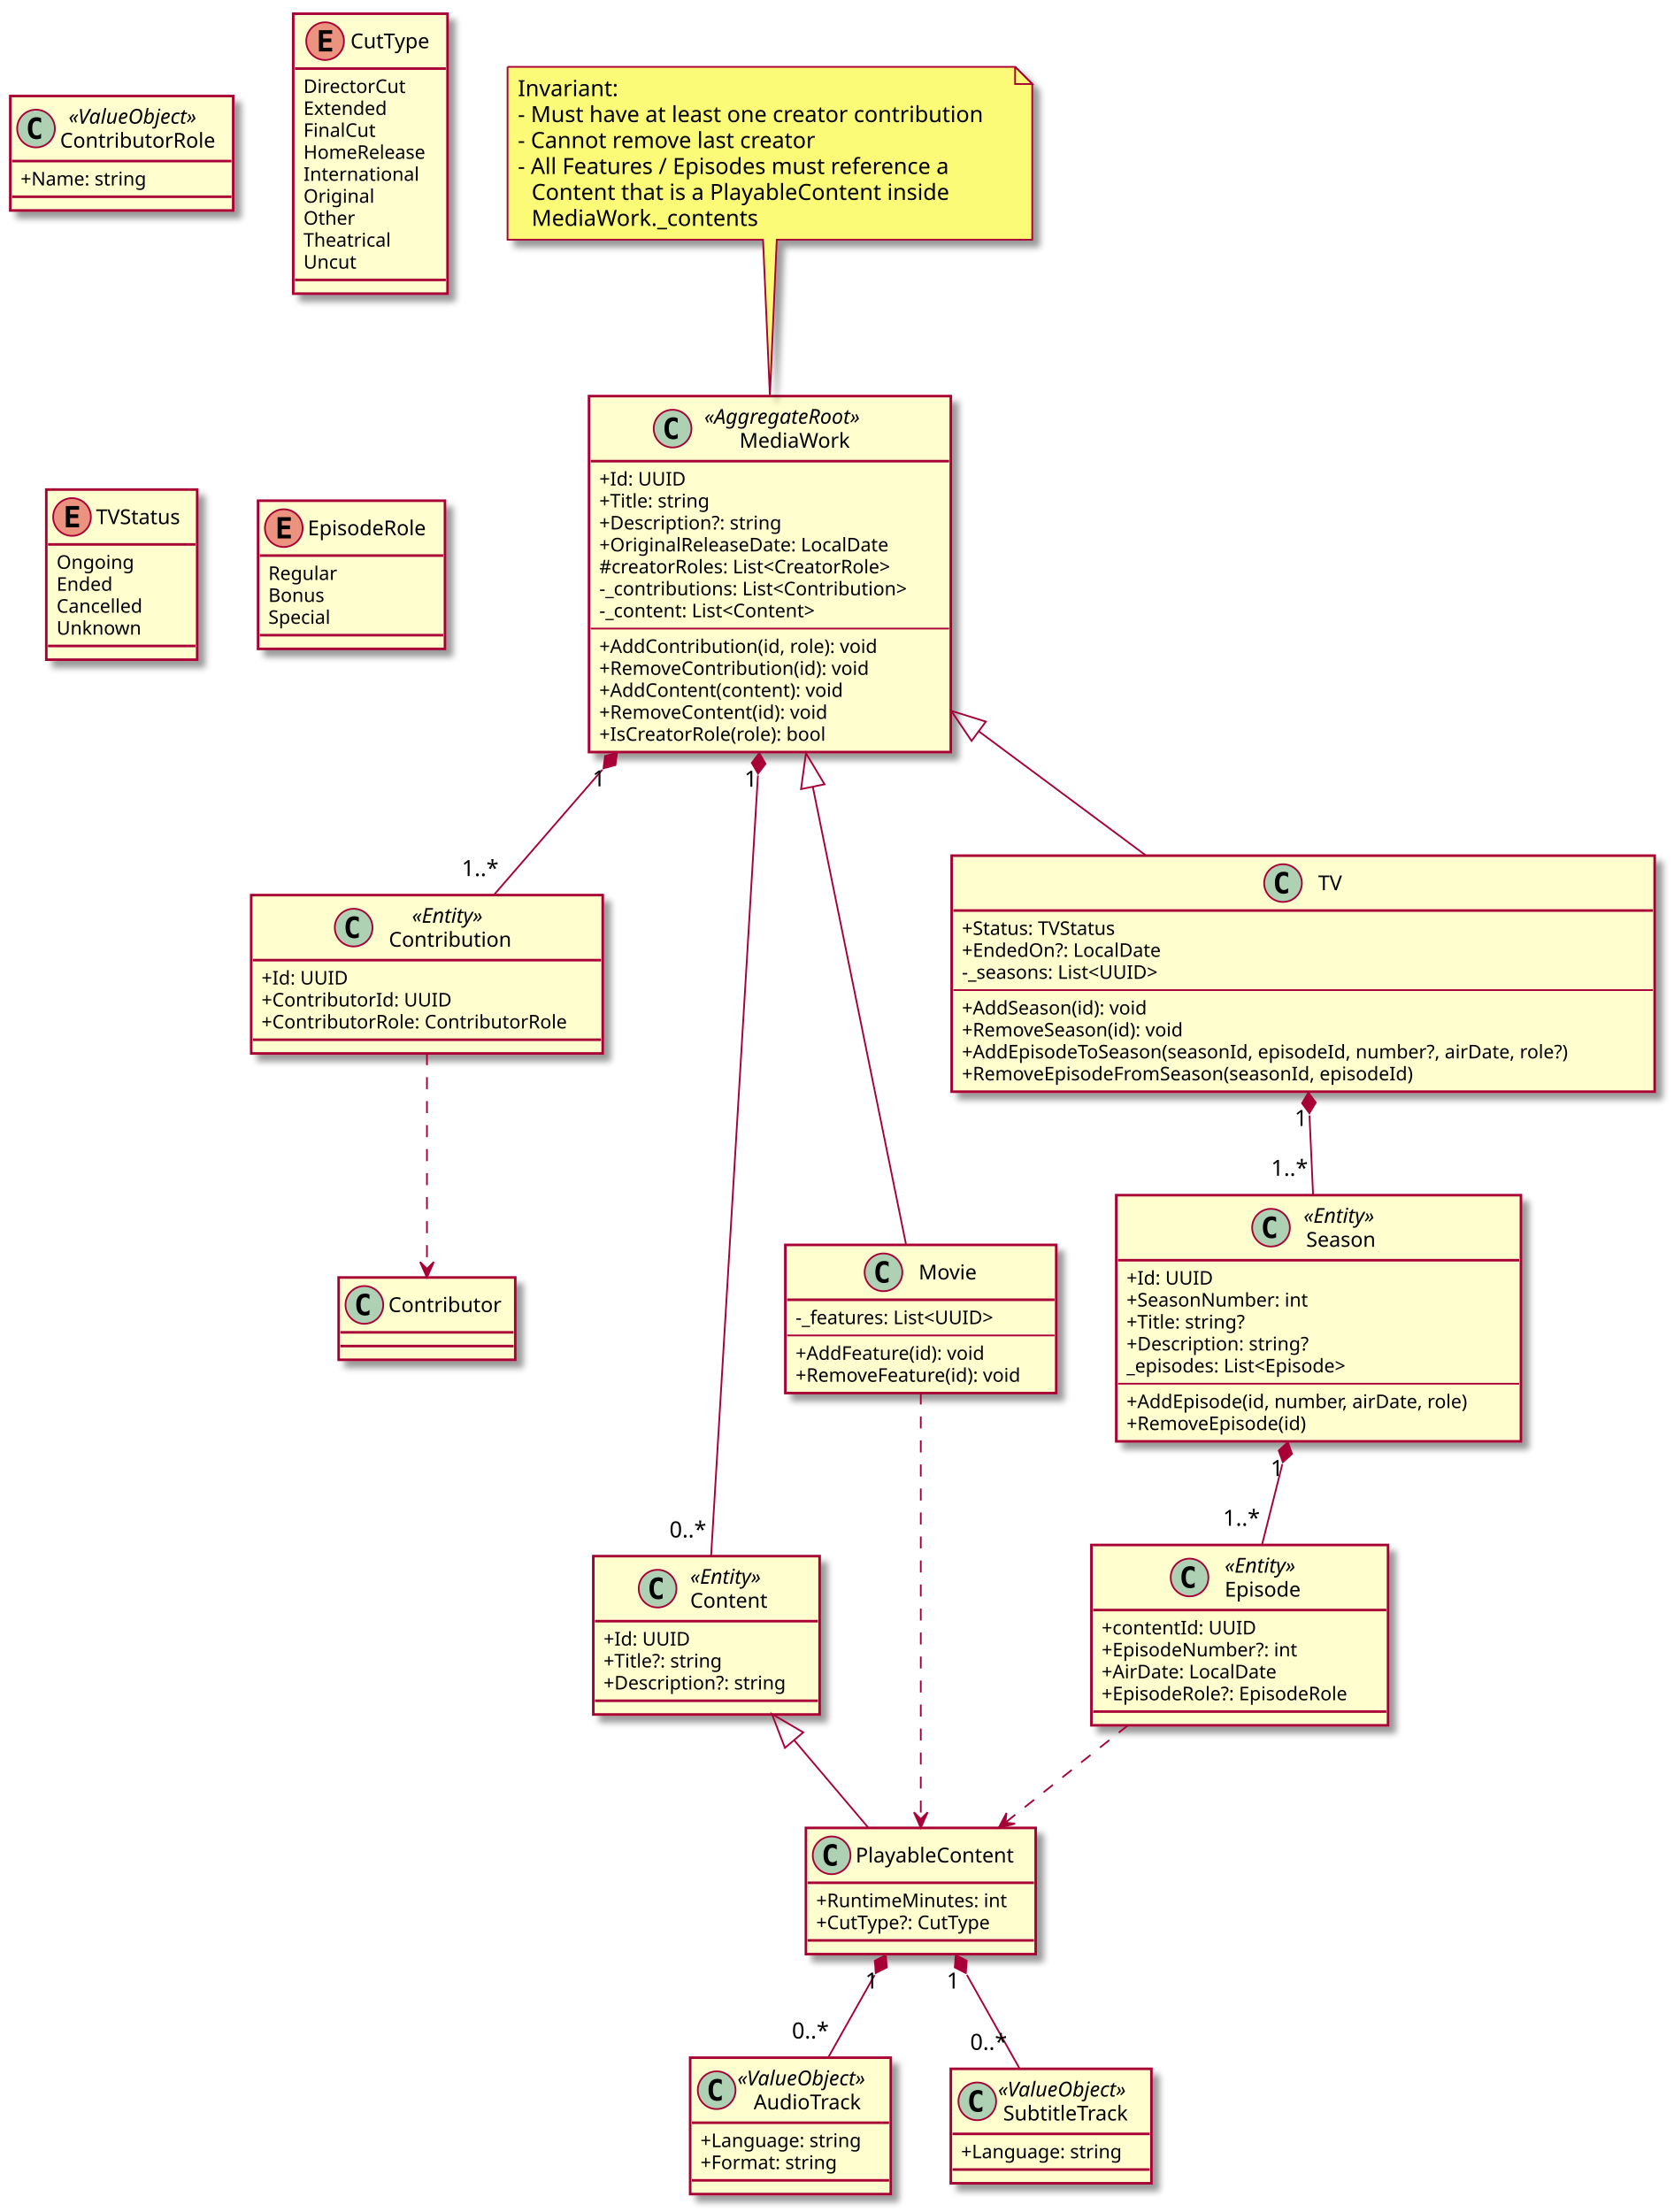
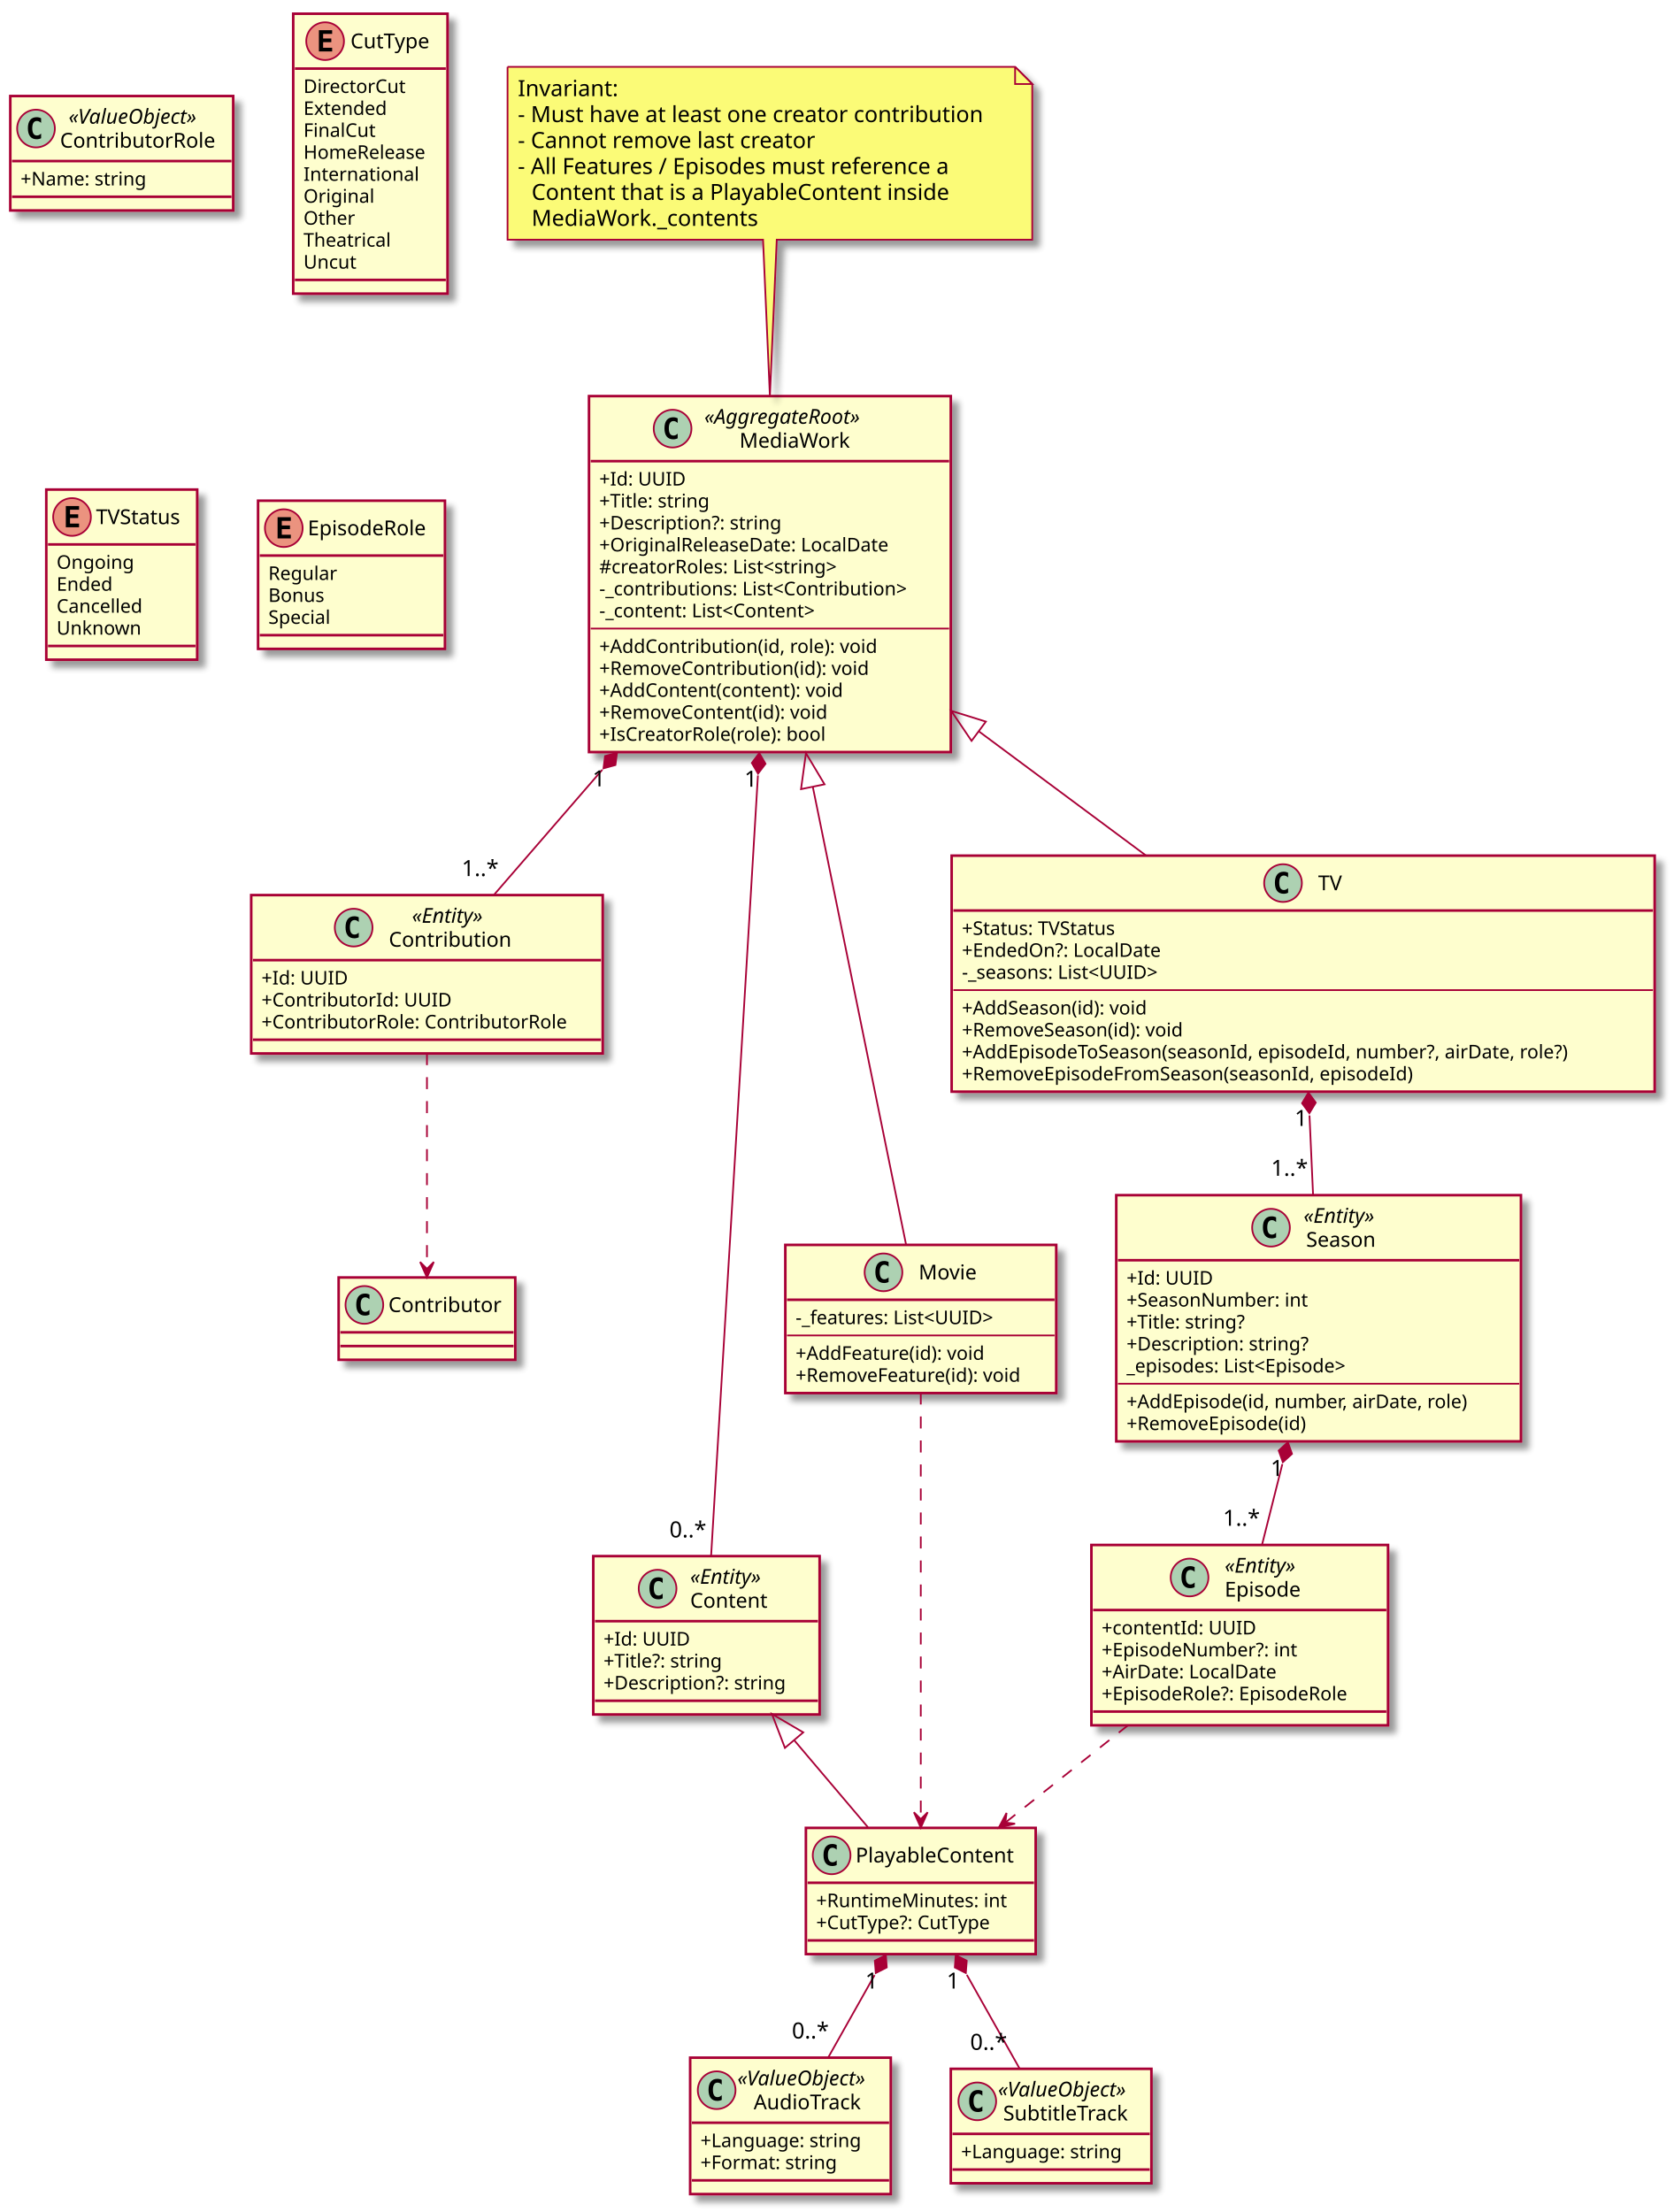
<svg xmlns="http://www.w3.org/2000/svg" contentScriptType="application/ecmascript" contentStyleType="text/css" height="1290px" preserveAspectRatio="none" style="width:976px;height:1290px;" version="1.1" viewBox="0 0 976 1290" width="976px" zoomAndPan="magnify">
  <defs>
-     <filter height="300%" id="f5ajx47q8a0nr" width="300%" x="-1" y="-1">
+     <filter height="300%" id="f1f60ja5nrjc5w" width="300%" x="-1" y="-1">
      <feGaussianBlur result="blurOut" stdDeviation="2.0" />
      <feColorMatrix in="blurOut" result="blurOut2" type="matrix" values="0 0 0 0 0 0 0 0 0 0 0 0 0 0 0 0 0 0 .4 0" />
      <feOffset dx="4.0" dy="4.0" in="blurOut2" result="blurOut3" />
      <feBlend in="SourceGraphic" in2="blurOut3" mode="normal" />
    </filter>
  </defs>
  <g>
-     <rect fill="#FEFECE" filter="url(#f5ajx47q8a0nr)" height="207.594" id="MediaWork" style="stroke: #A80036; stroke-width: 1.5;" width="211" x="343.5" y="231" />
+     <rect fill="#FEFECE" filter="url(#f1f60ja5nrjc5w)" height="207.594" id="MediaWork" style="stroke: #A80036; stroke-width: 1.5;" width="211" x="343.5" y="231" />
    <ellipse cx="392.25" cy="249.969" fill="#ADD1B2" rx="11" ry="11" style="stroke: #A80036; stroke-width: 1.0;" />
    <path d="M395.219,255.609 Q394.641,255.906 394,256.047 Q393.359,256.203 392.656,256.203 Q390.156,256.203 388.828,254.562 Q387.516,252.906 387.516,249.781 Q387.516,246.656 388.828,245 Q390.156,243.344 392.656,243.344 Q393.359,243.344 394,243.5 Q394.656,243.656 395.219,243.953 L395.219,246.672 Q394.594,246.094 394,245.828 Q393.406,245.547 392.781,245.547 Q391.438,245.547 390.75,246.625 Q390.062,247.688 390.062,249.781 Q390.062,251.875 390.75,252.953 Q391.438,254.016 392.781,254.016 Q393.406,254.016 394,253.75 Q394.594,253.469 395.219,252.891 L395.219,255.609 Z " />
    <text fill="#000000" font-family="sans-serif" font-size="12" font-style="italic" lengthAdjust="spacingAndGlyphs" textLength="109" x="410.75" y="247.139">«AggregateRoot»</text>
    <text fill="#000000" font-family="sans-serif" font-size="12" lengthAdjust="spacingAndGlyphs" textLength="68" x="431.25" y="261.107">MediaWork</text>
    <line style="stroke: #A80036; stroke-width: 1.5;" x1="344.5" x2="553.5" y1="268.938" y2="268.938" />
    <text fill="#000000" font-family="sans-serif" font-size="11" lengthAdjust="spacingAndGlyphs" textLength="54" x="349.5" y="283.148">+Id: UUID</text>
    <text fill="#000000" font-family="sans-serif" font-size="11" lengthAdjust="spacingAndGlyphs" textLength="74" x="349.5" y="295.953">+Title: string</text>
    <text fill="#000000" font-family="sans-serif" font-size="11" lengthAdjust="spacingAndGlyphs" textLength="120" x="349.5" y="308.757">+Description?: string</text>
    <text fill="#000000" font-family="sans-serif" font-size="11" lengthAdjust="spacingAndGlyphs" textLength="187" x="349.5" y="321.562">+OriginalReleaseDate: LocalDate</text>
-     <text fill="#000000" font-family="sans-serif" font-size="11" lengthAdjust="spacingAndGlyphs" textLength="194" x="349.5" y="334.367">#creatorRoles: List&lt;CreatorRole&gt;</text>
+     <text fill="#000000" font-family="sans-serif" font-size="11" lengthAdjust="spacingAndGlyphs" textLength="160" x="349.5" y="334.367">#creatorRoles: List&lt;string&gt;</text>
    <text fill="#000000" font-family="sans-serif" font-size="11" lengthAdjust="spacingAndGlyphs" textLength="199" x="349.5" y="347.171">-_contributions: List&lt;Contribution&gt;</text>
    <text fill="#000000" font-family="sans-serif" font-size="11" lengthAdjust="spacingAndGlyphs" textLength="142" x="349.5" y="359.976">-_content: List&lt;Content&gt;</text>
    <line style="stroke: #A80036; stroke-width: 1.0;" x1="344.5" x2="553.5" y1="366.57" y2="366.57" />
    <text fill="#000000" font-family="sans-serif" font-size="11" lengthAdjust="spacingAndGlyphs" textLength="178" x="349.5" y="380.781">+AddContribution(id, role): void</text>
    <text fill="#000000" font-family="sans-serif" font-size="11" lengthAdjust="spacingAndGlyphs" textLength="172" x="349.5" y="393.585">+RemoveContribution(id): void</text>
    <text fill="#000000" font-family="sans-serif" font-size="11" lengthAdjust="spacingAndGlyphs" textLength="155" x="349.5" y="406.39">+AddContent(content): void</text>
    <text fill="#000000" font-family="sans-serif" font-size="11" lengthAdjust="spacingAndGlyphs" textLength="147" x="349.5" y="419.195">+RemoveContent(id): void</text>
    <text fill="#000000" font-family="sans-serif" font-size="11" lengthAdjust="spacingAndGlyphs" textLength="148" x="349.5" y="432">+IsCreatorRole(role): bool</text>
-     <path d="M296,39 L296,139.797 A0,0 0 0 0 296,139.797 L445,139.797 L449,230.97 L453,139.797 L602,139.797 A0,0 0 0 0 602,139.797 L602,49 L592,39 L296,39 A0,0 0 0 0 296,39 " fill="#FBFB77" filter="url(#f5ajx47q8a0nr)" style="stroke: #A80036; stroke-width: 1.0;" />
+     <path d="M296,39 L296,139.797 A0,0 0 0 0 296,139.797 L445,139.797 L449,230.97 L453,139.797 L602,139.797 A0,0 0 0 0 602,139.797 L602,49 L592,39 L296,39 A0,0 0 0 0 296,39 " fill="#FBFB77" filter="url(#f1f60ja5nrjc5w)" style="stroke: #A80036; stroke-width: 1.0;" />
    <path d="M592,39 L592,49 L602,49 L592,39 " fill="#FBFB77" style="stroke: #A80036; stroke-width: 1.0;" />
    <text fill="#000000" font-family="sans-serif" font-size="13" lengthAdjust="spacingAndGlyphs" textLength="59" x="302" y="56.067">Invariant:</text>
    <text fill="#000000" font-family="sans-serif" font-size="13" lengthAdjust="spacingAndGlyphs" textLength="285" x="302" y="71.2">- Must have at least one creator contribution</text>
    <text fill="#000000" font-family="sans-serif" font-size="13" lengthAdjust="spacingAndGlyphs" textLength="185" x="302" y="86.332">- Cannot remove last creator</text>
    <text fill="#000000" font-family="sans-serif" font-size="13" lengthAdjust="spacingAndGlyphs" textLength="267" x="302" y="101.465">- All Features / Episodes must reference a</text>
    <text fill="#000000" font-family="sans-serif" font-size="13" lengthAdjust="spacingAndGlyphs" textLength="256" x="310" y="116.598">Content that is a PlayableContent inside</text>
    <text fill="#000000" font-family="sans-serif" font-size="13" lengthAdjust="spacingAndGlyphs" textLength="136" x="310" y="131.731">MediaWork._contents</text>
-     <rect fill="#FEFECE" filter="url(#f5ajx47q8a0nr)" height="92.352" id="Contribution" style="stroke: #A80036; stroke-width: 1.5;" width="205" x="146.5" y="522" />
+     <rect fill="#FEFECE" filter="url(#f1f60ja5nrjc5w)" height="92.352" id="Contribution" style="stroke: #A80036; stroke-width: 1.5;" width="205" x="146.5" y="522" />
    <ellipse cx="206.25" cy="540.969" fill="#ADD1B2" rx="11" ry="11" style="stroke: #A80036; stroke-width: 1.0;" />
    <path d="M209.219,546.609 Q208.641,546.906 208,547.047 Q207.359,547.203 206.656,547.203 Q204.156,547.203 202.828,545.562 Q201.516,543.906 201.516,540.781 Q201.516,537.656 202.828,536 Q204.156,534.344 206.656,534.344 Q207.359,534.344 208,534.5 Q208.656,534.656 209.219,534.953 L209.219,537.672 Q208.594,537.094 208,536.828 Q207.406,536.547 206.781,536.547 Q205.438,536.547 204.75,537.625 Q204.062,538.688 204.062,540.781 Q204.062,542.875 204.75,543.953 Q205.438,545.016 206.781,545.016 Q207.406,545.016 208,544.75 Q208.594,544.469 209.219,543.891 L209.219,546.609 Z " />
    <text fill="#000000" font-family="sans-serif" font-size="12" font-style="italic" lengthAdjust="spacingAndGlyphs" textLength="50" x="240.25" y="538.139">«Entity»</text>
    <text fill="#000000" font-family="sans-serif" font-size="12" lengthAdjust="spacingAndGlyphs" textLength="77" x="226.75" y="552.107">Contribution</text>
    <line style="stroke: #A80036; stroke-width: 1.5;" x1="147.5" x2="350.5" y1="559.938" y2="559.938" />
    <text fill="#000000" font-family="sans-serif" font-size="11" lengthAdjust="spacingAndGlyphs" textLength="54" x="152.5" y="574.148">+Id: UUID</text>
    <text fill="#000000" font-family="sans-serif" font-size="11" lengthAdjust="spacingAndGlyphs" textLength="118" x="152.5" y="586.953">+ContributorId: UUID</text>
    <text fill="#000000" font-family="sans-serif" font-size="11" lengthAdjust="spacingAndGlyphs" textLength="193" x="152.5" y="599.757">+ContributorRole: ContributorRole</text>
    <line style="stroke: #A80036; stroke-width: 1.5;" x1="147.5" x2="350.5" y1="606.352" y2="606.352" />
-     <rect fill="#FEFECE" filter="url(#f5ajx47q8a0nr)" height="66.742" id="ContributorRole" style="stroke: #A80036; stroke-width: 1.5;" width="130" x="6" y="56" />
+     <rect fill="#FEFECE" filter="url(#f1f60ja5nrjc5w)" height="66.742" id="ContributorRole" style="stroke: #A80036; stroke-width: 1.5;" width="130" x="6" y="56" />
    <ellipse cx="21" cy="74.969" fill="#ADD1B2" rx="11" ry="11" style="stroke: #A80036; stroke-width: 1.0;" />
    <path d="M23.969,80.609 Q23.391,80.906 22.75,81.047 Q22.109,81.203 21.406,81.203 Q18.906,81.203 17.578,79.562 Q16.266,77.906 16.266,74.781 Q16.266,71.656 17.578,70 Q18.906,68.344 21.406,68.344 Q22.109,68.344 22.75,68.5 Q23.406,68.656 23.969,68.953 L23.969,71.672 Q23.344,71.094 22.75,70.828 Q22.156,70.547 21.531,70.547 Q20.188,70.547 19.5,71.625 Q18.812,72.688 18.812,74.781 Q18.812,76.875 19.5,77.953 Q20.188,79.016 21.531,79.016 Q22.156,79.016 22.75,78.75 Q23.344,78.469 23.969,77.891 L23.969,80.609 Z " />
    <text fill="#000000" font-family="sans-serif" font-size="12" font-style="italic" lengthAdjust="spacingAndGlyphs" textLength="88" x="40" y="72.139">«ValueObject»</text>
    <text fill="#000000" font-family="sans-serif" font-size="12" lengthAdjust="spacingAndGlyphs" textLength="98" x="35" y="86.107">ContributorRole</text>
    <line style="stroke: #A80036; stroke-width: 1.5;" x1="7" x2="135" y1="93.938" y2="93.938" />
    <text fill="#000000" font-family="sans-serif" font-size="11" lengthAdjust="spacingAndGlyphs" textLength="83" x="12" y="108.148">+Name: string</text>
    <line style="stroke: #A80036; stroke-width: 1.5;" x1="7" x2="135" y1="114.742" y2="114.742" />
-     <rect fill="#FEFECE" filter="url(#f5ajx47q8a0nr)" height="92.352" id="Content" style="stroke: #A80036; stroke-width: 1.5;" width="132" x="346" y="907.5" />
+     <rect fill="#FEFECE" filter="url(#f1f60ja5nrjc5w)" height="92.352" id="Content" style="stroke: #A80036; stroke-width: 1.5;" width="132" x="346" y="907.5" />
    <ellipse cx="383.5" cy="926.469" fill="#ADD1B2" rx="11" ry="11" style="stroke: #A80036; stroke-width: 1.0;" />
    <path d="M386.469,932.109 Q385.891,932.406 385.25,932.547 Q384.609,932.703 383.906,932.703 Q381.406,932.703 380.078,931.062 Q378.766,929.406 378.766,926.281 Q378.766,923.156 380.078,921.5 Q381.406,919.844 383.906,919.844 Q384.609,919.844 385.25,920 Q385.906,920.156 386.469,920.453 L386.469,923.172 Q385.844,922.594 385.25,922.328 Q384.656,922.047 384.031,922.047 Q382.688,922.047 382,923.125 Q381.312,924.188 381.312,926.281 Q381.312,928.375 382,929.453 Q382.688,930.516 384.031,930.516 Q384.656,930.516 385.25,930.25 Q385.844,929.969 386.469,929.391 L386.469,932.109 Z " />
    <text fill="#000000" font-family="sans-serif" font-size="12" font-style="italic" lengthAdjust="spacingAndGlyphs" textLength="50" x="402.5" y="923.639">«Entity»</text>
    <text fill="#000000" font-family="sans-serif" font-size="12" lengthAdjust="spacingAndGlyphs" textLength="50" x="402.5" y="937.607">Content</text>
    <line style="stroke: #A80036; stroke-width: 1.5;" x1="347" x2="477" y1="945.438" y2="945.438" />
    <text fill="#000000" font-family="sans-serif" font-size="11" lengthAdjust="spacingAndGlyphs" textLength="54" x="352" y="959.648">+Id: UUID</text>
    <text fill="#000000" font-family="sans-serif" font-size="11" lengthAdjust="spacingAndGlyphs" textLength="80" x="352" y="972.453">+Title?: string</text>
    <text fill="#000000" font-family="sans-serif" font-size="11" lengthAdjust="spacingAndGlyphs" textLength="120" x="352" y="985.257">+Description?: string</text>
    <line style="stroke: #A80036; stroke-width: 1.5;" x1="347" x2="477" y1="991.852" y2="991.852" />
-     <rect fill="#FEFECE" filter="url(#f5ajx47q8a0nr)" height="73.609" id="PlayableContent" style="stroke: #A80036; stroke-width: 1.5;" width="134" x="470" y="1066" />
+     <rect fill="#FEFECE" filter="url(#f1f60ja5nrjc5w)" height="73.609" id="PlayableContent" style="stroke: #A80036; stroke-width: 1.5;" width="134" x="470" y="1066" />
    <ellipse cx="485" cy="1082" fill="#ADD1B2" rx="11" ry="11" style="stroke: #A80036; stroke-width: 1.0;" />
    <path d="M487.969,1087.641 Q487.391,1087.938 486.75,1088.078 Q486.109,1088.234 485.406,1088.234 Q482.906,1088.234 481.578,1086.594 Q480.266,1084.938 480.266,1081.812 Q480.266,1078.688 481.578,1077.031 Q482.906,1075.375 485.406,1075.375 Q486.109,1075.375 486.75,1075.531 Q487.406,1075.688 487.969,1075.984 L487.969,1078.703 Q487.344,1078.125 486.75,1077.859 Q486.156,1077.578 485.531,1077.578 Q484.188,1077.578 483.5,1078.656 Q482.812,1079.719 482.812,1081.812 Q482.812,1083.906 483.5,1084.984 Q484.188,1086.047 485.531,1086.047 Q486.156,1086.047 486.75,1085.781 Q487.344,1085.5 487.969,1084.922 L487.969,1087.641 Z " />
    <text fill="#000000" font-family="sans-serif" font-size="12" lengthAdjust="spacingAndGlyphs" textLength="102" x="499" y="1086.154">PlayableContent</text>
    <line style="stroke: #A80036; stroke-width: 1.5;" x1="471" x2="603" y1="1098" y2="1098" />
    <text fill="#000000" font-family="sans-serif" font-size="11" lengthAdjust="spacingAndGlyphs" textLength="121" x="476" y="1112.21">+RuntimeMinutes: int</text>
    <text fill="#000000" font-family="sans-serif" font-size="11" lengthAdjust="spacingAndGlyphs" textLength="115" x="476" y="1125.015">+CutType?: CutType</text>
    <line style="stroke: #A80036; stroke-width: 1.5;" x1="471" x2="603" y1="1131.609" y2="1131.609" />
-     <rect fill="#FEFECE" filter="url(#f5ajx47q8a0nr)" height="163.242" id="CutType" style="stroke: #A80036; stroke-width: 1.5;" width="90" x="171" y="8" />
+     <rect fill="#FEFECE" filter="url(#f1f60ja5nrjc5w)" height="163.242" id="CutType" style="stroke: #A80036; stroke-width: 1.5;" width="90" x="171" y="8" />
    <ellipse cx="189.6" cy="24" fill="#EB937F" rx="11" ry="11" style="stroke: #A80036; stroke-width: 1.0;" />
    <path d="M193.709,30 L185.991,30 L185.991,17.609 L193.709,17.609 L193.709,19.766 L188.444,19.766 L188.444,22.438 L193.209,22.438 L193.209,24.594 L188.444,24.594 L188.444,27.844 L193.709,27.844 L193.709,30 Z " />
    <text fill="#000000" font-family="sans-serif" font-size="12" lengthAdjust="spacingAndGlyphs" textLength="50" x="204.4" y="28.154">CutType</text>
    <line style="stroke: #A80036; stroke-width: 1.5;" x1="172" x2="260" y1="40" y2="40" />
    <text fill="#000000" font-family="sans-serif" font-size="11" lengthAdjust="spacingAndGlyphs" textLength="64" x="177" y="54.21">DirectorCut</text>
    <text fill="#000000" font-family="sans-serif" font-size="11" lengthAdjust="spacingAndGlyphs" textLength="52" x="177" y="67.015">Extended</text>
    <text fill="#000000" font-family="sans-serif" font-size="11" lengthAdjust="spacingAndGlyphs" textLength="45" x="177" y="79.82">FinalCut</text>
    <text fill="#000000" font-family="sans-serif" font-size="11" lengthAdjust="spacingAndGlyphs" textLength="78" x="177" y="92.624">HomeRelease</text>
    <text fill="#000000" font-family="sans-serif" font-size="11" lengthAdjust="spacingAndGlyphs" textLength="71" x="177" y="105.429">International</text>
    <text fill="#000000" font-family="sans-serif" font-size="11" lengthAdjust="spacingAndGlyphs" textLength="44" x="177" y="118.234">Original</text>
    <text fill="#000000" font-family="sans-serif" font-size="11" lengthAdjust="spacingAndGlyphs" textLength="32" x="177" y="131.039">Other</text>
    <text fill="#000000" font-family="sans-serif" font-size="11" lengthAdjust="spacingAndGlyphs" textLength="56" x="177" y="143.843">Theatrical</text>
    <text fill="#000000" font-family="sans-serif" font-size="11" lengthAdjust="spacingAndGlyphs" textLength="32" x="177" y="156.648">Uncut</text>
    <line style="stroke: #A80036; stroke-width: 1.5;" x1="172" x2="260" y1="163.242" y2="163.242" />
-     <rect fill="#FEFECE" filter="url(#f5ajx47q8a0nr)" height="79.547" id="AudioTrack" style="stroke: #A80036; stroke-width: 1.5;" width="117" x="402.5" y="1200" />
+     <rect fill="#FEFECE" filter="url(#f1f60ja5nrjc5w)" height="79.547" id="AudioTrack" style="stroke: #A80036; stroke-width: 1.5;" width="117" x="402.5" y="1200" />
    <ellipse cx="417.95" cy="1218.969" fill="#ADD1B2" rx="11" ry="11" style="stroke: #A80036; stroke-width: 1.0;" />
    <path d="M420.919,1224.609 Q420.341,1224.906 419.7,1225.047 Q419.059,1225.203 418.356,1225.203 Q415.856,1225.203 414.528,1223.562 Q413.216,1221.906 413.216,1218.781 Q413.216,1215.656 414.528,1214 Q415.856,1212.344 418.356,1212.344 Q419.059,1212.344 419.7,1212.5 Q420.356,1212.656 420.919,1212.953 L420.919,1215.672 Q420.294,1215.094 419.7,1214.828 Q419.106,1214.547 418.481,1214.547 Q417.137,1214.547 416.45,1215.625 Q415.762,1216.688 415.762,1218.781 Q415.762,1220.875 416.45,1221.953 Q417.137,1223.016 418.481,1223.016 Q419.106,1223.016 419.7,1222.75 Q420.294,1222.469 420.919,1221.891 L420.919,1224.609 Z " />
    <text fill="#000000" font-family="sans-serif" font-size="12" font-style="italic" lengthAdjust="spacingAndGlyphs" textLength="88" x="430.05" y="1216.139">«ValueObject»</text>
    <text fill="#000000" font-family="sans-serif" font-size="12" lengthAdjust="spacingAndGlyphs" textLength="69" x="439.55" y="1230.107">AudioTrack</text>
    <line style="stroke: #A80036; stroke-width: 1.5;" x1="403.5" x2="518.5" y1="1237.938" y2="1237.938" />
    <text fill="#000000" font-family="sans-serif" font-size="11" lengthAdjust="spacingAndGlyphs" textLength="105" x="408.5" y="1252.148">+Language: string</text>
    <text fill="#000000" font-family="sans-serif" font-size="11" lengthAdjust="spacingAndGlyphs" textLength="90" x="408.5" y="1264.953">+Format: string</text>
    <line style="stroke: #A80036; stroke-width: 1.5;" x1="403.5" x2="518.5" y1="1271.547" y2="1271.547" />
-     <rect fill="#FEFECE" filter="url(#f5ajx47q8a0nr)" height="66.742" id="SubtitleTrack" style="stroke: #A80036; stroke-width: 1.5;" width="117" x="554.5" y="1206.5" />
+     <rect fill="#FEFECE" filter="url(#f1f60ja5nrjc5w)" height="66.742" id="SubtitleTrack" style="stroke: #A80036; stroke-width: 1.5;" width="117" x="554.5" y="1206.5" />
    <ellipse cx="569.95" cy="1225.469" fill="#ADD1B2" rx="11" ry="11" style="stroke: #A80036; stroke-width: 1.0;" />
    <path d="M572.919,1231.109 Q572.341,1231.406 571.7,1231.547 Q571.059,1231.703 570.356,1231.703 Q567.856,1231.703 566.528,1230.062 Q565.216,1228.406 565.216,1225.281 Q565.216,1222.156 566.528,1220.5 Q567.856,1218.844 570.356,1218.844 Q571.059,1218.844 571.7,1219 Q572.356,1219.156 572.919,1219.453 L572.919,1222.172 Q572.294,1221.594 571.7,1221.328 Q571.106,1221.047 570.481,1221.047 Q569.138,1221.047 568.45,1222.125 Q567.763,1223.188 567.763,1225.281 Q567.763,1227.375 568.45,1228.453 Q569.138,1229.516 570.481,1229.516 Q571.106,1229.516 571.7,1229.25 Q572.294,1228.969 572.919,1228.391 L572.919,1231.109 Z " />
    <text fill="#000000" font-family="sans-serif" font-size="12" font-style="italic" lengthAdjust="spacingAndGlyphs" textLength="88" x="582.05" y="1222.639">«ValueObject»</text>
    <text fill="#000000" font-family="sans-serif" font-size="12" lengthAdjust="spacingAndGlyphs" textLength="82" x="585.05" y="1236.607">SubtitleTrack</text>
    <line style="stroke: #A80036; stroke-width: 1.5;" x1="555.5" x2="670.5" y1="1244.438" y2="1244.438" />
    <text fill="#000000" font-family="sans-serif" font-size="11" lengthAdjust="spacingAndGlyphs" textLength="105" x="560.5" y="1258.648">+Language: string</text>
    <line style="stroke: #A80036; stroke-width: 1.5;" x1="555.5" x2="670.5" y1="1265.242" y2="1265.242" />
-     <rect fill="#FEFECE" filter="url(#f5ajx47q8a0nr)" height="86.414" id="Movie" style="stroke: #A80036; stroke-width: 1.5;" width="158" x="458" y="726" />
+     <rect fill="#FEFECE" filter="url(#f1f60ja5nrjc5w)" height="86.414" id="Movie" style="stroke: #A80036; stroke-width: 1.5;" width="158" x="458" y="726" />
    <ellipse cx="515.25" cy="742" fill="#ADD1B2" rx="11" ry="11" style="stroke: #A80036; stroke-width: 1.0;" />
    <path d="M518.219,747.641 Q517.641,747.938 517,748.078 Q516.359,748.234 515.656,748.234 Q513.156,748.234 511.828,746.594 Q510.516,744.938 510.516,741.812 Q510.516,738.688 511.828,737.031 Q513.156,735.375 515.656,735.375 Q516.359,735.375 517,735.531 Q517.656,735.688 518.219,735.984 L518.219,738.703 Q517.594,738.125 517,737.859 Q516.406,737.578 515.781,737.578 Q514.438,737.578 513.75,738.656 Q513.062,739.719 513.062,741.812 Q513.062,743.906 513.75,744.984 Q514.438,746.047 515.781,746.047 Q516.406,746.047 517,745.781 Q517.594,745.5 518.219,744.922 L518.219,747.641 Z " />
    <text fill="#000000" font-family="sans-serif" font-size="12" lengthAdjust="spacingAndGlyphs" textLength="35" x="535.75" y="746.154">Movie</text>
    <line style="stroke: #A80036; stroke-width: 1.5;" x1="459" x2="615" y1="758" y2="758" />
    <text fill="#000000" font-family="sans-serif" font-size="11" lengthAdjust="spacingAndGlyphs" textLength="131" x="464" y="772.21">-_features: List&lt;UUID&gt;</text>
    <line style="stroke: #A80036; stroke-width: 1.0;" x1="459" x2="615" y1="778.805" y2="778.805" />
    <text fill="#000000" font-family="sans-serif" font-size="11" lengthAdjust="spacingAndGlyphs" textLength="122" x="464" y="793.015">+AddFeature(id): void</text>
    <text fill="#000000" font-family="sans-serif" font-size="11" lengthAdjust="spacingAndGlyphs" textLength="146" x="464" y="805.82">+RemoveFeature(id): void</text>
-     <rect fill="#FEFECE" filter="url(#f5ajx47q8a0nr)" height="137.633" id="TV" style="stroke: #A80036; stroke-width: 1.5;" width="410" x="555" y="499" />
+     <rect fill="#FEFECE" filter="url(#f1f60ja5nrjc5w)" height="137.633" id="TV" style="stroke: #A80036; stroke-width: 1.5;" width="410" x="555" y="499" />
    <ellipse cx="748.25" cy="515" fill="#ADD1B2" rx="11" ry="11" style="stroke: #A80036; stroke-width: 1.0;" />
    <path d="M751.219,520.641 Q750.641,520.938 750,521.078 Q749.359,521.234 748.656,521.234 Q746.156,521.234 744.828,519.594 Q743.516,517.938 743.516,514.812 Q743.516,511.688 744.828,510.031 Q746.156,508.375 748.656,508.375 Q749.359,508.375 750,508.531 Q750.656,508.688 751.219,508.984 L751.219,511.703 Q750.594,511.125 750,510.859 Q749.406,510.578 748.781,510.578 Q747.438,510.578 746.75,511.656 Q746.062,512.719 746.062,514.812 Q746.062,516.906 746.75,517.984 Q747.438,519.047 748.781,519.047 Q749.406,519.047 750,518.781 Q750.594,518.5 751.219,517.922 L751.219,520.641 Z " />
    <text fill="#000000" font-family="sans-serif" font-size="12" lengthAdjust="spacingAndGlyphs" textLength="15" x="768.75" y="519.154">TV</text>
    <line style="stroke: #A80036; stroke-width: 1.5;" x1="556" x2="964" y1="531" y2="531" />
    <text fill="#000000" font-family="sans-serif" font-size="11" lengthAdjust="spacingAndGlyphs" textLength="105" x="561" y="545.21">+Status: TVStatus</text>
    <text fill="#000000" font-family="sans-serif" font-size="11" lengthAdjust="spacingAndGlyphs" textLength="129" x="561" y="558.015">+EndedOn?: LocalDate</text>
    <text fill="#000000" font-family="sans-serif" font-size="11" lengthAdjust="spacingAndGlyphs" textLength="132" x="561" y="570.82">-_seasons: List&lt;UUID&gt;</text>
    <line style="stroke: #A80036; stroke-width: 1.0;" x1="556" x2="964" y1="577.414" y2="577.414" />
    <text fill="#000000" font-family="sans-serif" font-size="11" lengthAdjust="spacingAndGlyphs" textLength="122" x="561" y="591.625">+AddSeason(id): void</text>
    <text fill="#000000" font-family="sans-serif" font-size="11" lengthAdjust="spacingAndGlyphs" textLength="146" x="561" y="604.429">+RemoveSeason(id): void</text>
    <text fill="#000000" font-family="sans-serif" font-size="11" lengthAdjust="spacingAndGlyphs" textLength="398" x="561" y="617.234">+AddEpisodeToSeason(seasonId, episodeId, number?, airDate, role?)</text>
    <text fill="#000000" font-family="sans-serif" font-size="11" lengthAdjust="spacingAndGlyphs" textLength="294" x="561" y="630.039">+RemoveEpisodeFromSeason(seasonId, episodeId)</text>
-     <rect fill="#FEFECE" filter="url(#f5ajx47q8a0nr)" height="99.219" id="TVStatus" style="stroke: #A80036; stroke-width: 1.5;" width="88" x="27" y="285.5" />
+     <rect fill="#FEFECE" filter="url(#f1f60ja5nrjc5w)" height="99.219" id="TVStatus" style="stroke: #A80036; stroke-width: 1.5;" width="88" x="27" y="285.5" />
    <ellipse cx="42" cy="301.5" fill="#EB937F" rx="11" ry="11" style="stroke: #A80036; stroke-width: 1.0;" />
    <path d="M46.109,307.5 L38.391,307.5 L38.391,295.109 L46.109,295.109 L46.109,297.266 L40.844,297.266 L40.844,299.938 L45.609,299.938 L45.609,302.094 L40.844,302.094 L40.844,305.344 L46.109,305.344 L46.109,307.5 Z " />
    <text fill="#000000" font-family="sans-serif" font-size="12" lengthAdjust="spacingAndGlyphs" textLength="56" x="56" y="305.654">TVStatus</text>
    <line style="stroke: #A80036; stroke-width: 1.5;" x1="28" x2="114" y1="317.5" y2="317.5" />
    <text fill="#000000" font-family="sans-serif" font-size="11" lengthAdjust="spacingAndGlyphs" textLength="47" x="33" y="331.71">Ongoing</text>
    <text fill="#000000" font-family="sans-serif" font-size="11" lengthAdjust="spacingAndGlyphs" textLength="35" x="33" y="344.515">Ended</text>
    <text fill="#000000" font-family="sans-serif" font-size="11" lengthAdjust="spacingAndGlyphs" textLength="55" x="33" y="357.32">Cancelled</text>
    <text fill="#000000" font-family="sans-serif" font-size="11" lengthAdjust="spacingAndGlyphs" textLength="51" x="33" y="370.125">Unknown</text>
    <line style="stroke: #A80036; stroke-width: 1.5;" x1="28" x2="114" y1="376.719" y2="376.719" />
-     <rect fill="#FEFECE" filter="url(#f5ajx47q8a0nr)" height="143.57" id="Season" style="stroke: #A80036; stroke-width: 1.5;" width="236" x="651" y="697" />
+     <rect fill="#FEFECE" filter="url(#f1f60ja5nrjc5w)" height="143.57" id="Season" style="stroke: #A80036; stroke-width: 1.5;" width="236" x="651" y="697" />
    <ellipse cx="741.25" cy="715.969" fill="#ADD1B2" rx="11" ry="11" style="stroke: #A80036; stroke-width: 1.0;" />
    <path d="M744.219,721.609 Q743.641,721.906 743,722.047 Q742.359,722.203 741.656,722.203 Q739.156,722.203 737.828,720.562 Q736.516,718.906 736.516,715.781 Q736.516,712.656 737.828,711 Q739.156,709.344 741.656,709.344 Q742.359,709.344 743,709.5 Q743.656,709.656 744.219,709.953 L744.219,712.672 Q743.594,712.094 743,711.828 Q742.406,711.547 741.781,711.547 Q740.438,711.547 739.75,712.625 Q739.062,713.688 739.062,715.781 Q739.062,717.875 739.75,718.953 Q740.438,720.016 741.781,720.016 Q742.406,720.016 743,719.75 Q743.594,719.469 744.219,718.891 L744.219,721.609 Z " />
    <text fill="#000000" font-family="sans-serif" font-size="12" font-style="italic" lengthAdjust="spacingAndGlyphs" textLength="50" x="760.25" y="713.139">«Entity»</text>
    <text fill="#000000" font-family="sans-serif" font-size="12" lengthAdjust="spacingAndGlyphs" textLength="47" x="761.75" y="727.107">Season</text>
    <line style="stroke: #A80036; stroke-width: 1.5;" x1="652" x2="886" y1="734.938" y2="734.938" />
    <text fill="#000000" font-family="sans-serif" font-size="11" lengthAdjust="spacingAndGlyphs" textLength="54" x="657" y="749.148">+Id: UUID</text>
    <text fill="#000000" font-family="sans-serif" font-size="11" lengthAdjust="spacingAndGlyphs" textLength="119" x="657" y="761.953">+SeasonNumber: int</text>
    <text fill="#000000" font-family="sans-serif" font-size="11" lengthAdjust="spacingAndGlyphs" textLength="80" x="657" y="774.757">+Title: string?</text>
    <text fill="#000000" font-family="sans-serif" font-size="11" lengthAdjust="spacingAndGlyphs" textLength="120" x="657" y="787.562">+Description: string?</text>
    <text fill="#000000" font-family="sans-serif" font-size="11" lengthAdjust="spacingAndGlyphs" textLength="149" x="657" y="800.367">_episodes: List&lt;Episode&gt;</text>
    <line style="stroke: #A80036; stroke-width: 1.0;" x1="652" x2="886" y1="806.961" y2="806.961" />
    <text fill="#000000" font-family="sans-serif" font-size="11" lengthAdjust="spacingAndGlyphs" textLength="224" x="657" y="821.171">+AddEpisode(id, number, airDate, role)</text>
    <text fill="#000000" font-family="sans-serif" font-size="11" lengthAdjust="spacingAndGlyphs" textLength="117" x="657" y="833.976">+RemoveEpisode(id)</text>
-     <rect fill="#FEFECE" filter="url(#f5ajx47q8a0nr)" height="105.156" id="Episode" style="stroke: #A80036; stroke-width: 1.5;" width="173" x="636.5" y="901" />
+     <rect fill="#FEFECE" filter="url(#f1f60ja5nrjc5w)" height="105.156" id="Episode" style="stroke: #A80036; stroke-width: 1.5;" width="173" x="636.5" y="901" />
    <ellipse cx="693.75" cy="919.969" fill="#ADD1B2" rx="11" ry="11" style="stroke: #A80036; stroke-width: 1.0;" />
    <path d="M696.719,925.609 Q696.141,925.906 695.5,926.047 Q694.859,926.203 694.156,926.203 Q691.656,926.203 690.328,924.562 Q689.016,922.906 689.016,919.781 Q689.016,916.656 690.328,915 Q691.656,913.344 694.156,913.344 Q694.859,913.344 695.5,913.5 Q696.156,913.656 696.719,913.953 L696.719,916.672 Q696.094,916.094 695.5,915.828 Q694.906,915.547 694.281,915.547 Q692.938,915.547 692.25,916.625 Q691.562,917.688 691.562,919.781 Q691.562,921.875 692.25,922.953 Q692.938,924.016 694.281,924.016 Q694.906,924.016 695.5,923.75 Q696.094,923.469 696.719,922.891 L696.719,925.609 Z " />
    <text fill="#000000" font-family="sans-serif" font-size="12" font-style="italic" lengthAdjust="spacingAndGlyphs" textLength="50" x="714.25" y="917.139">«Entity»</text>
    <text fill="#000000" font-family="sans-serif" font-size="12" lengthAdjust="spacingAndGlyphs" textLength="50" x="714.25" y="931.107">Episode</text>
    <line style="stroke: #A80036; stroke-width: 1.5;" x1="637.5" x2="808.5" y1="938.938" y2="938.938" />
    <text fill="#000000" font-family="sans-serif" font-size="11" lengthAdjust="spacingAndGlyphs" textLength="96" x="642.5" y="953.148">+contentId: UUID</text>
    <text fill="#000000" font-family="sans-serif" font-size="11" lengthAdjust="spacingAndGlyphs" textLength="127" x="642.5" y="965.953">+EpisodeNumber?: int</text>
    <text fill="#000000" font-family="sans-serif" font-size="11" lengthAdjust="spacingAndGlyphs" textLength="113" x="642.5" y="978.757">+AirDate: LocalDate</text>
    <text fill="#000000" font-family="sans-serif" font-size="11" lengthAdjust="spacingAndGlyphs" textLength="161" x="642.5" y="991.562">+EpisodeRole?: EpisodeRole</text>
    <line style="stroke: #A80036; stroke-width: 1.5;" x1="637.5" x2="808.5" y1="998.156" y2="998.156" />
-     <rect fill="#FEFECE" filter="url(#f5ajx47q8a0nr)" height="86.414" id="EpisodeRole" style="stroke: #A80036; stroke-width: 1.5;" width="109" x="150.5" y="292" />
+     <rect fill="#FEFECE" filter="url(#f1f60ja5nrjc5w)" height="86.414" id="EpisodeRole" style="stroke: #A80036; stroke-width: 1.5;" width="109" x="150.5" y="292" />
    <ellipse cx="165.5" cy="308" fill="#EB937F" rx="11" ry="11" style="stroke: #A80036; stroke-width: 1.0;" />
    <path d="M169.609,314 L161.891,314 L161.891,301.609 L169.609,301.609 L169.609,303.766 L164.344,303.766 L164.344,306.438 L169.109,306.438 L169.109,308.594 L164.344,308.594 L164.344,311.844 L169.609,311.844 L169.609,314 Z " />
    <text fill="#000000" font-family="sans-serif" font-size="12" lengthAdjust="spacingAndGlyphs" textLength="77" x="179.5" y="312.154">EpisodeRole</text>
    <line style="stroke: #A80036; stroke-width: 1.5;" x1="151.5" x2="258.5" y1="324" y2="324" />
    <text fill="#000000" font-family="sans-serif" font-size="11" lengthAdjust="spacingAndGlyphs" textLength="43" x="156.5" y="338.21">Regular</text>
    <text fill="#000000" font-family="sans-serif" font-size="11" lengthAdjust="spacingAndGlyphs" textLength="36" x="156.5" y="351.015">Bonus</text>
    <text fill="#000000" font-family="sans-serif" font-size="11" lengthAdjust="spacingAndGlyphs" textLength="41" x="156.5" y="363.82">Special</text>
    <line style="stroke: #A80036; stroke-width: 1.5;" x1="151.5" x2="258.5" y1="370.414" y2="370.414" />
-     <rect fill="#FEFECE" filter="url(#f5ajx47q8a0nr)" height="48" id="Contributor" style="stroke: #A80036; stroke-width: 1.5;" width="103" x="197.5" y="745" />
+     <rect fill="#FEFECE" filter="url(#f1f60ja5nrjc5w)" height="48" id="Contributor" style="stroke: #A80036; stroke-width: 1.5;" width="103" x="197.5" y="745" />
    <ellipse cx="212.5" cy="761" fill="#ADD1B2" rx="11" ry="11" style="stroke: #A80036; stroke-width: 1.0;" />
    <path d="M215.469,766.641 Q214.891,766.938 214.25,767.078 Q213.609,767.234 212.906,767.234 Q210.406,767.234 209.078,765.594 Q207.766,763.938 207.766,760.812 Q207.766,757.688 209.078,756.031 Q210.406,754.375 212.906,754.375 Q213.609,754.375 214.25,754.531 Q214.906,754.688 215.469,754.984 L215.469,757.703 Q214.844,757.125 214.25,756.859 Q213.656,756.578 213.031,756.578 Q211.688,756.578 211,757.656 Q210.312,758.719 210.312,760.812 Q210.312,762.906 211,763.984 Q211.688,765.047 213.031,765.047 Q213.656,765.047 214.25,764.781 Q214.844,764.5 215.469,763.922 L215.469,766.641 Z " />
    <text fill="#000000" font-family="sans-serif" font-size="12" lengthAdjust="spacingAndGlyphs" textLength="71" x="226.5" y="765.154">Contributor</text>
    <line style="stroke: #A80036; stroke-width: 1.5;" x1="198.5" x2="299.5" y1="777" y2="777" />
    <line style="stroke: #A80036; stroke-width: 1.5;" x1="198.5" x2="299.5" y1="785" y2="785" />
    <path d="M351.26,448.89 C328.89,474.73 306.37,500.74 288.18,521.75 " fill="none" id="MediaWork&lt;-Contribution" style="stroke: #A80036; stroke-width: 1.0;" />
    <polygon fill="#A80036" points="359.82,439,352.868,440.916,351.963,448.07,358.915,446.154,359.82,439" style="stroke: #A80036; stroke-width: 1.0;" />
    <text fill="#000000" font-family="sans-serif" font-size="13" lengthAdjust="spacingAndGlyphs" textLength="8" x="345.56" y="458.576">1</text>
    <text fill="#000000" font-family="sans-serif" font-size="13" lengthAdjust="spacingAndGlyphs" textLength="23" x="269.245" y="510.906">1..*</text>
    <path d="M442.02,452.24 C433.76,589.94 420.4,812.59 414.71,907.41 " fill="none" id="MediaWork&lt;-Content" style="stroke: #A80036; stroke-width: 1.0;" />
    <polygon fill="#A80036" points="442.81,439.19,438.454,444.937,442.084,451.168,446.44,445.421,442.81,439.19" style="stroke: #A80036; stroke-width: 1.0;" />
    <text fill="#000000" font-family="sans-serif" font-size="13" lengthAdjust="spacingAndGlyphs" textLength="8" x="434.125" y="458.779">1</text>
    <text fill="#000000" font-family="sans-serif" font-size="13" lengthAdjust="spacingAndGlyphs" textLength="23" x="390.419" y="896.59">0..*</text>
    <path d="M463.23,1014.95 C477.8,1032.15 493.22,1050.34 506.17,1065.62 " fill="none" id="Content&lt;-PlayableContent" style="stroke: #A80036; stroke-width: 1.0;" />
    <polygon fill="none" points="457.77,1019.34,450.18,999.56,468.45,1010.29,457.77,1019.34" style="stroke: #A80036; stroke-width: 1.0;" />
    <path d="M510.07,1151.84 C501.21,1167.58 491.47,1184.87 483.02,1199.88 " fill="none" id="PlayableContent&lt;-AudioTrack" style="stroke: #A80036; stroke-width: 1.0;" />
    <polygon fill="#A80036" points="516.63,1140.18,510.199,1143.443,510.738,1150.634,517.168,1147.371,516.63,1140.18" style="stroke: #A80036; stroke-width: 1.0;" />
    <text fill="#000000" font-family="sans-serif" font-size="13" lengthAdjust="spacingAndGlyphs" textLength="8" x="504.594" y="1159.69">1</text>
    <text fill="#000000" font-family="sans-serif" font-size="13" lengthAdjust="spacingAndGlyphs" textLength="23" x="461.828" y="1188.813">0..*</text>
    <path d="M563.86,1151.72 C574.06,1169.83 585.43,1190.02 594.66,1206.42 " fill="none" id="PlayableContent&lt;-SubtitleTrack" style="stroke: #A80036; stroke-width: 1.0;" />
    <polygon fill="#A80036" points="557.37,1140.18,556.832,1147.371,563.263,1150.634,563.801,1143.443,557.37,1140.18" style="stroke: #A80036; stroke-width: 1.0;" />
    <text fill="#000000" font-family="sans-serif" font-size="13" lengthAdjust="spacingAndGlyphs" textLength="8" x="552.081" y="1159.69">1</text>
    <text fill="#000000" font-family="sans-serif" font-size="13" lengthAdjust="spacingAndGlyphs" textLength="23" x="565.785" y="1195.438">0..*</text>
    <path d="M474.06,459.04 C492.32,548.66 515.95,664.65 528.42,725.86 " fill="none" id="MediaWork&lt;-Movie" style="stroke: #A80036; stroke-width: 1.0;" />
    <polygon fill="none" points="467.16,460.2,470.02,439.2,480.87,457.4,467.16,460.2" style="stroke: #A80036; stroke-width: 1.0;" />
    <path d="M537,812.05 C537,876.03 537,997.09 537,1060.65 " fill="none" id="Movie-&gt;PlayableContent" style="stroke: #A80036; stroke-width: 1.0; stroke-dasharray: 7.0,7.0;" />
    <polygon fill="#A80036" points="537,1065.88,541,1056.88,537,1060.88,533,1056.88,537,1065.88" style="stroke: #A80036; stroke-width: 1.0;" />
    <path d="M570.95,426.58 C603.37,450.66 637.84,476.26 668.34,498.92 " fill="none" id="MediaWork&lt;-TV" style="stroke: #A80036; stroke-width: 1.0;" />
    <polygon fill="none" points="566.61,432.07,554.72,414.53,574.95,420.83,566.61,432.07" style="stroke: #A80036; stroke-width: 1.0;" />
    <path d="M763.69,650.51 C764.38,665.87 765.1,681.82 765.78,696.83 " fill="none" id="TV&lt;-Season" style="stroke: #A80036; stroke-width: 1.0;" />
    <polygon fill="#A80036" points="763.08,637.21,759.354,643.384,763.621,649.198,767.346,643.024,763.08,637.21" style="stroke: #A80036; stroke-width: 1.0;" />
    <text fill="#000000" font-family="sans-serif" font-size="13" lengthAdjust="spacingAndGlyphs" textLength="8" x="754.992" y="656.612">1</text>
    <text fill="#000000" font-family="sans-serif" font-size="13" lengthAdjust="spacingAndGlyphs" textLength="23" x="741.262" y="685.71">1..*</text>
    <path d="M747.87,853.83 C743.83,869.85 739.72,886.18 736.03,900.82 " fill="none" id="Season&lt;-Episode" style="stroke: #A80036; stroke-width: 1.0;" />
    <polygon fill="#A80036" points="751.08,841.08,745.738,845.924,748.154,852.718,753.496,847.874,751.08,841.08" style="stroke: #A80036; stroke-width: 1.0;" />
    <text fill="#000000" font-family="sans-serif" font-size="13" lengthAdjust="spacingAndGlyphs" textLength="8" x="740.991" y="860.759">1</text>
    <text fill="#000000" font-family="sans-serif" font-size="13" lengthAdjust="spacingAndGlyphs" textLength="23" x="713.236" y="889.799">1..*</text>
    <path d="M657.95,1006.09 C634.47,1024.7 608.38,1045.39 586.46,1062.78 " fill="none" id="Episode-&gt;PlayableContent" style="stroke: #A80036; stroke-width: 1.0; stroke-dasharray: 7.0,7.0;" />
    <polygon fill="#A80036" points="582.42,1065.98,591.963,1063.545,586.345,1062.883,587.007,1057.265,582.42,1065.98" style="stroke: #A80036; stroke-width: 1.0;" />
    <path d="M249,614.16 C249,652.8 249,707.22 249,739.9 " fill="none" id="Contribution-&gt;Contributor" style="stroke: #A80036; stroke-width: 1.0; stroke-dasharray: 7.0,7.0;" />
    <polygon fill="#A80036" points="249,744.96,253,735.96,249,739.96,245,735.96,249,744.96" style="stroke: #A80036; stroke-width: 1.0;" />
  </g>
</svg>
